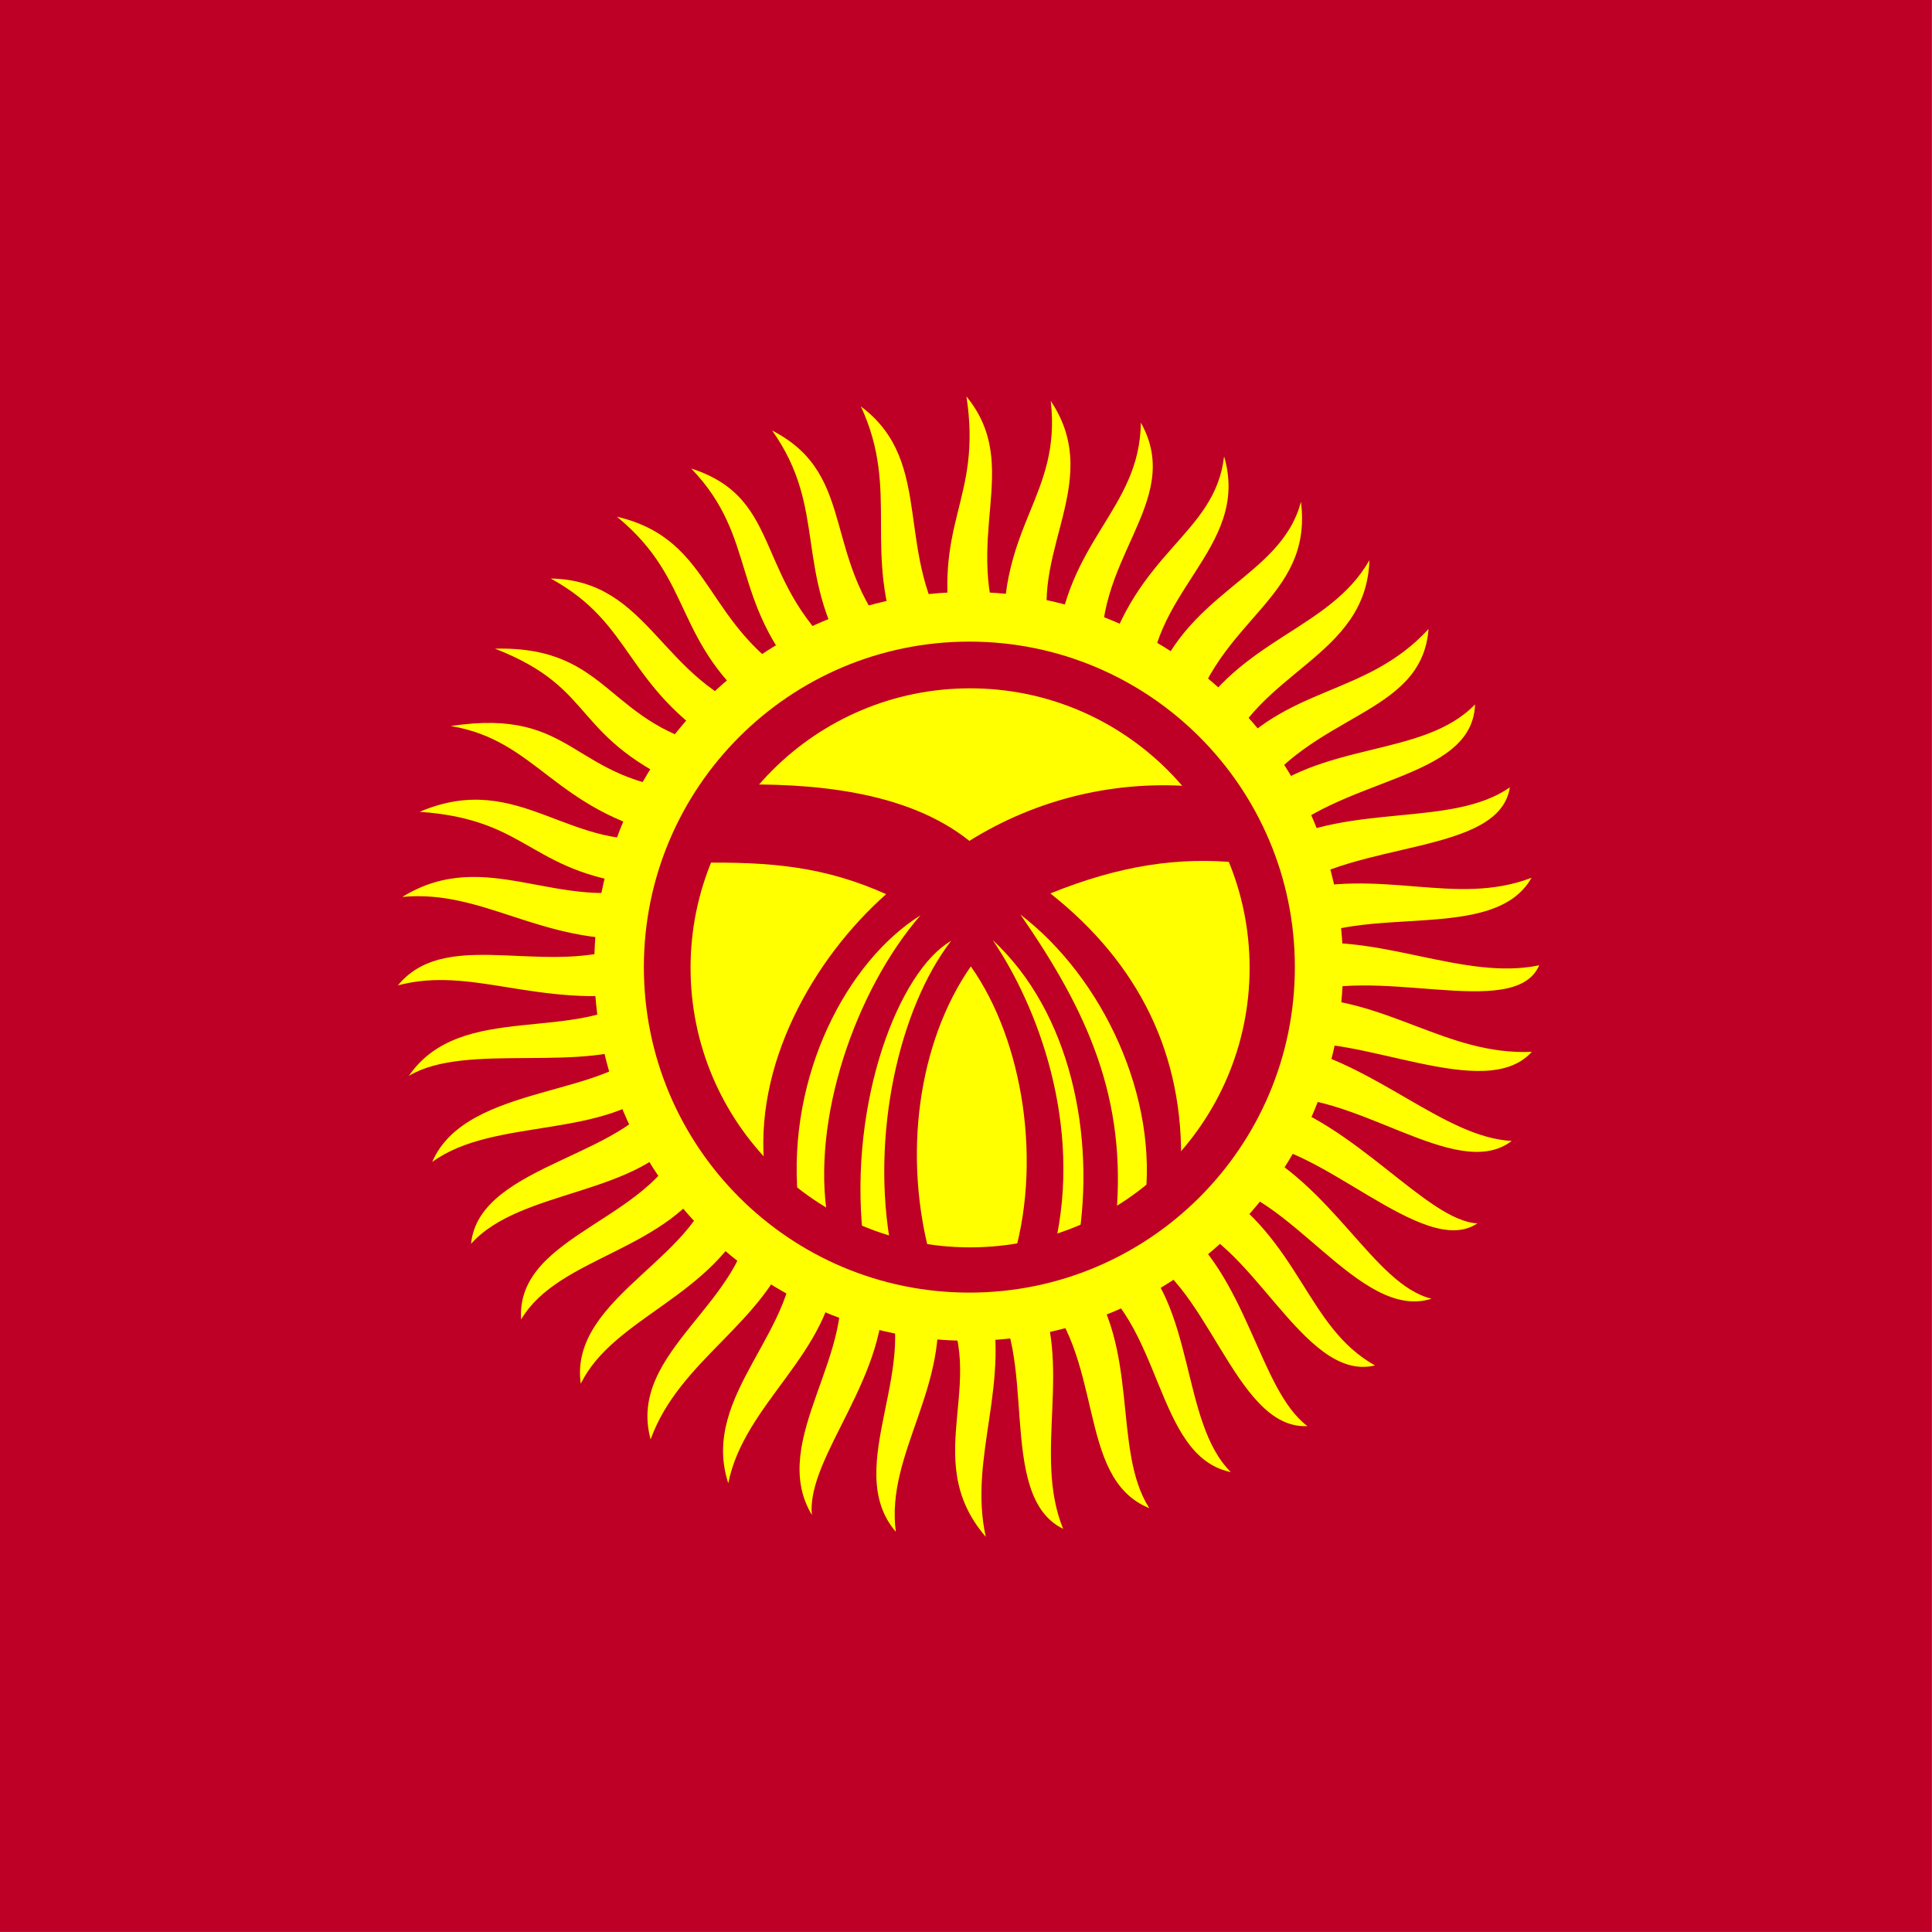
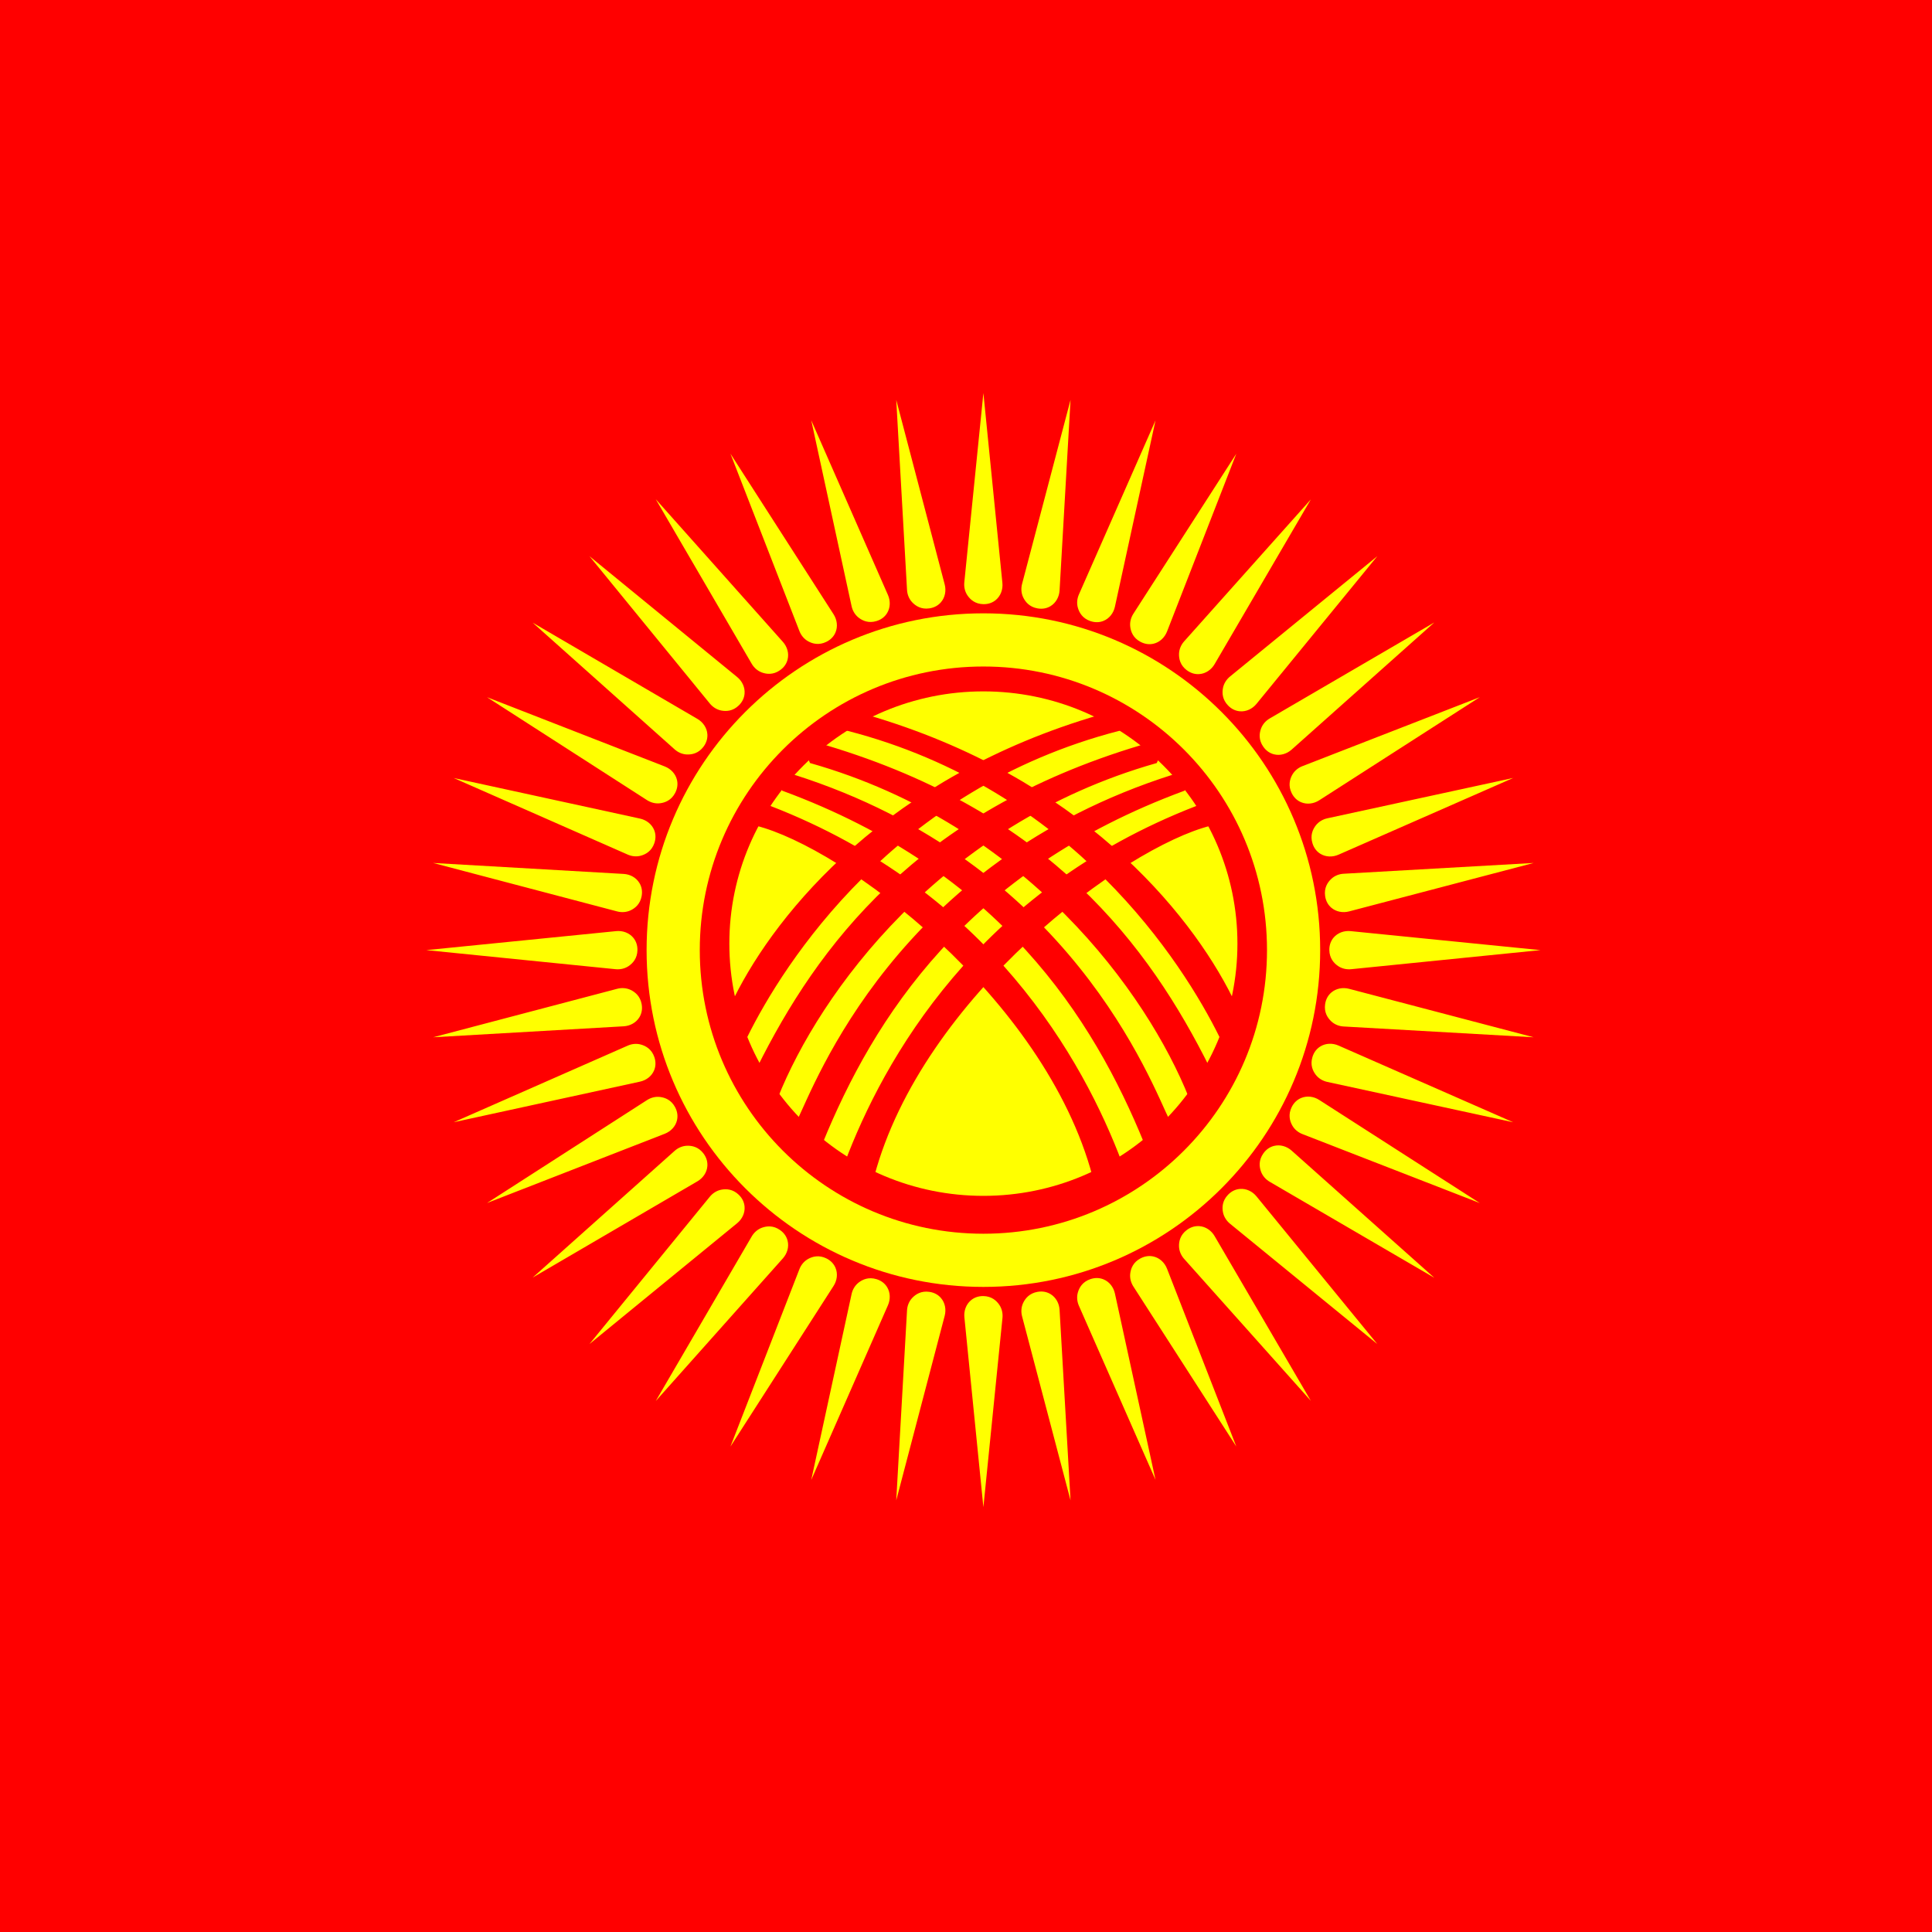
- <svg xmlns="http://www.w3.org/2000/svg" height="512" width="512">
-   <defs>
+ <svg xmlns="http://www.w3.org/2000/svg" height="512" width="512" version="1.1" id="svg7">
+   <defs id="defs1">
    <clipPath id="a">
-       <path fill-opacity=".67" d="M104.06 0h416.25v416.25H104.06z" />
+       <path fill-opacity=".67" d="M104.06 0h416.25v416.25H104.06z" id="path1" />
    </clipPath>
  </defs>
-   <g clip-path="url(#a)" fill-rule="evenodd" transform="matrix(1.23 0 0 1.23 -128 0)">
-     <path fill="#be0027" d="M0 0h625v416.25H0z" />
-     <path d="M189.795 212.303c11.104-13.504 34.105-.324 52.88-10.048-22.241 1.223-34.364-10.674-51.936-9.006 18.207-11.184 33.707 3.658 54.065-2.308-26.963-2.268-25.794-14.321-50.311-16.033 21.778-9.288 32.549 9.553 53.882 5.268-25.143-5.804-28.491-20.614-47.185-23.75 27.323-4.123 25.542 12.028 52.327 14-27.187-11.661-20.061-21.785-42.8-30.667 25.444-.601 23.757 17.033 49.535 21.658-22.068-14-19.342-26.776-37.52-36.773 21.565.39 23.67 22.462 45.678 29.3-19.632-15.576-14.47-28.71-31.433-42.62 21.449 5.032 18.326 24.074 40.665 36.22-16.555-18.385-10.203-31.547-24.645-46.597 20.629 6.643 12.792 24.74 34.198 41.946-12.271-20.207-4.695-33.094-16.771-50.142 19.153 9.89 9.879 28.35 27.66 46.794-8.37-20.738.012-33.62-8.542-51.983 16.383 12.24 6.639 31.969 19.855 50.789-4.818-25.95 6.375-30.22 2.892-52.945 12.444 15.276-1.465 30.553 8.088 53.056-1.163-25.59 12.434-31.54 10.076-52.085 12.332 18.41-6.916 34.432 1.134 54.149 2.082-24.28 18.036-30.566 18.284-49.46 9.7 17.344-11.472 29.815-8.035 52.809 6.967-25.362 23.964-28.496 25.969-45.548 5.882 20.063-17.288 29.39-15.933 51.626 6.9-22.55 28.146-25.194 32.489-41.85 2.68 21.226-18.212 24.994-24.093 48.443 10.985-19.138 30.197-20.708 38.847-35.844-.68 20.987-24.263 23.739-31.502 43.39 13.597-16.673 30.642-13.78 44.239-28.563-1.435 18.942-25.441 17.87-38.218 37.482 14.744-13.603 36.938-9.527 48.235-21.24-.548 16.755-30.006 15.496-43.898 30.47 17.134-9.385 38.826-3.872 51.4-12.59-2.297 14.689-33.393 11.256-48.255 22.72 20.496-5.68 36.322 3.097 52.927-3.248-8.081 14.298-36.287 5.248-51.262 14.543 17.787-3.012 36.687 7.764 52.918 4.307-5.335 12.358-36.243-.747-52.918 6.94 19.926-.174 32.847 12.549 51.327 11.707-10.051 11.189-37.225-4.197-53.057-1.57 19.316 3.997 34.073 20.002 48.719 20.773-12.02 9.229-34.49-11.786-52.734-9.118 18.784 5.028 34.565 26.399 45.344 26.868-11.613 7.936-34.566-18.263-50.292-17.332 19.102 8.634 27.863 30.499 40.404 33.573-15.527 4.982-30.786-23.753-47.471-24.75 19.326 12.19 20.418 30.828 35.298 39.125-15.656 3.827-26.8-28.59-43.3-31.326 15.845 11.648 18.235 36.528 28.74 44.396-15.94.842-21.7-33.1-38.036-37.95 13.996 11.69 10.645 37.056 21.527 47.856-16.605-3.406-14.465-32.957-31.802-42.908 12.455 15.707 6.119 38.085 14.237 50.679-16.155-6.535-9.138-32.981-24.561-47.96 8.414 16.735-.63 36.25 6.006 52.428-14.758-7.198-4.832-38.523-16.143-50.947 5.199 19.338-4.39 35.34-.525 52.677-15.088-17.5 2.29-35.112-10.797-52.946 3.474 20.469-10.842 34.712-8.591 51.845-11.964-13.975 6.427-36.401-2.868-54.046 2 20.125-16.484 37.754-15.215 50.429-9.738-16.233 10.81-35.432 5.309-53.89-1.16 19.165-19.813 29.579-23.326 47.037-6.27-19.26 15.905-33.18 13.99-52.105-6.35 18.004-24.374 25.222-30.724 42.67-5.2-19.205 21.068-29.403 21.762-49.61-8.12 18.95-29.692 23.112-36.811 37.614-2.658-19.105 27.485-27.647 28.607-45.751-9.704 17.383-33.307 18.088-41.455 31.913-1.235-19.037 30.554-21.395 35.545-41.32-9.661 14.86-35.556 12.932-46.33 25.013 1.699-17.66 36.087-18.752 41.567-34.633-12.783 12.33-36.554 7.22-49.94 17.002 7.45-17.345 39.706-13.668 46.998-26.233-14.28 7.45-39.576.228-52.03 7.678 11.319-16.427 36.425-6.614 50.634-17.926-23.112 3.368-36.996-5.83-52.992-1.572z" fill="#ff0" />
-     <path d="M393.427 208.211c0 44.552-36.115 80.666-80.665 80.666-44.551 0-80.666-36.116-80.666-80.666s36.116-80.665 80.666-80.665 80.665 36.116 80.665 80.665z" fill="#ff0" />
-     <path d="M383.049 208.37c0 38.732-31.399 70.13-70.13 70.13-38.733 0-70.13-31.4-70.13-70.13 0-38.733 31.398-70.13 70.13-70.13s70.13 31.398 70.13 70.13z" fill="#be0027" />
-     <path d="M373.3 208.527c0 33.261-26.964 60.224-60.224 60.224-33.262 0-60.224-26.963-60.224-60.224 0-33.261 26.963-60.224 60.224-60.224 33.261 0 60.224 26.964 60.224 60.224z" fill="#ff0" />
-     <path d="M261.815 169.063c16.667-.367 37.424 1.153 51.104 12.108 14.519-9.068 31.71-13.261 49.218-11.636l8.963 16.353c-13-1.311-25.683.525-40.727 6.605 19.184 15.2 28.776 34.803 28.147 58.652-2.201 2.725-5.661 5.765-7.862 8.49 3.197-23.167-9.015-49.006-26.732-62.582 14.414 20.809 23.01 39.573 20.6 65.413-2.568 1.52-5.61 3.669-8.177 5.189 3.773-22.8-1.571-49.532-18.397-65.1 9.696 14.258 19.393 39.837 13.365 65.886-2.621.786-6.656 2.988-9.277 3.774 6.762-21.332 2.515-48.012-8.806-63.998-11.216 16.092-14.886 40.673-8.492 63.369-3.145-.786-5.503-1.73-8.648-2.516-4.612-24.425 1.783-51.996 12.895-66.356-11.322 6.552-22.015 34.645-19.028 63.369-2.725-1.258-4.822-2.202-7.547-3.46-3.67-21.438 6.027-49.321 19.97-65.414-15.83 9.959-28.671 34.385-26.417 60.697-2.411-2.15-4.665-3.197-7.076-5.346-2.778-22.958 10.483-46.072 26.102-59.91-13.156-5.871-24.425-7.024-40.726-6.762 2.568-5.294 4.98-11.531 7.548-16.825z" fill="#be0027" />
+   <rect style="fill:#ff0000;fill-opacity:1;stroke-width:1.001" id="rect7" width="512.63" height="512" x="0" y="0" />
+   <circle id="circle1009" class="cls-2" cx="260.608" cy="251.791" r="97.082" style="fill:#ff0000;stroke-width:0px" />
+   <path id="path1043" class="cls-1" d="m 260.608,399.427 -5.034,-50.318 c -0.172,-1.691 0.423,-3.414 1.722,-4.51 0.775,-0.65 1.848,-1.151 3.312,-1.127 2.161,0.039 3.468,1.198 4.228,2.333 0.681,1.01 0.947,2.239 0.83,3.453 l -5.058,50.162 z M 408.243,251.791 357.925,246.757 c -1.691,-0.172 -3.414,0.423 -4.51,1.722 -0.65,0.775 -1.151,1.848 -1.127,3.312 0.039,2.161 1.198,3.468 2.333,4.228 1.01,0.681 2.239,0.947 3.453,0.83 l 50.162,-5.058 z m -1.816,23.096 -48.909,-12.84 c -1.644,-0.431 -3.437,-0.117 -4.721,0.994 -0.767,0.665 -1.425,1.652 -1.628,3.093 -0.305,2.145 0.642,3.609 1.636,4.541 0.893,0.83 2.067,1.292 3.28,1.354 z m -5.41,22.525 -46.302,-20.332 c -1.558,-0.681 -3.374,-0.65 -4.815,0.243 -0.861,0.54 -1.668,1.401 -2.09,2.803 -0.634,2.067 0.07,3.664 0.908,4.737 0.752,0.955 1.84,1.597 3.03,1.856 z m -8.863,21.405 -42.552,-27.324 c -1.425,-0.916 -3.233,-1.174 -4.799,-0.509 -0.94,0.399 -1.863,1.127 -2.505,2.435 -0.947,1.942 -0.509,3.633 0.157,4.823 0.595,1.065 1.566,1.863 2.701,2.302 l 46.991,18.273 z m -12.104,19.753 -37.752,-33.642 c -1.268,-1.127 -3.006,-1.668 -4.658,-1.253 -0.986,0.243 -2.02,0.822 -2.858,2.02 -1.245,1.769 -1.073,3.507 -0.603,4.791 0.423,1.143 1.253,2.083 2.31,2.701 l 43.554,25.398 z m -15.048,17.616 -32.021,-39.138 c -1.073,-1.315 -2.709,-2.114 -4.408,-1.965 -1.01,0.086 -2.122,0.493 -3.132,1.542 -1.503,1.558 -1.605,3.296 -1.339,4.635 0.235,1.198 0.916,2.255 1.856,3.03 z m -17.616,15.048 -25.508,-43.663 c -0.853,-1.464 -2.349,-2.513 -4.04,-2.631 -1.01,-0.07 -2.169,0.157 -3.335,1.033 -1.73,1.3 -2.098,3.006 -2.051,4.369 0.047,1.214 0.548,2.372 1.362,3.28 z m -19.753,12.104 -18.359,-47.116 c -0.619,-1.581 -1.926,-2.85 -3.578,-3.233 -0.986,-0.227 -2.169,-0.18 -3.461,0.501 -1.91,1.01 -2.544,2.638 -2.709,3.993 -0.149,1.206 0.172,2.427 0.83,3.453 z m -21.405,8.863 -10.765,-49.41 c -0.36,-1.66 -1.456,-3.116 -3.03,-3.75 -0.94,-0.384 -2.114,-0.517 -3.492,-0.047 -2.043,0.705 -2.928,2.208 -3.296,3.523 -0.337,1.174 -0.211,2.427 0.282,3.539 l 20.309,46.145 z m -22.525,5.41 -2.905,-50.483 c -0.094,-1.699 -0.947,-3.304 -2.404,-4.181 -0.869,-0.525 -2.004,-0.846 -3.445,-0.595 -2.13,0.376 -3.233,1.722 -3.813,2.959 -0.509,1.104 -0.587,2.364 -0.274,3.539 z M 112.973,251.791 163.291,246.757 c 1.691,-0.172 3.414,0.423 4.51,1.722 0.65,0.775 1.151,1.848 1.127,3.312 -0.039,2.161 -1.198,3.468 -2.333,4.228 -1.01,0.681 -2.239,0.947 -3.453,0.83 l -50.162,-5.058 z m 1.816,-23.096 50.483,2.905 c 1.699,0.094 3.304,0.947 4.181,2.404 0.525,0.869 0.846,2.004 0.595,3.445 -0.376,2.13 -1.722,3.233 -2.959,3.813 -1.104,0.509 -2.364,0.587 -3.539,0.274 z m 5.41,-22.525 49.41,10.765 c 1.66,0.36 3.116,1.456 3.75,3.03 0.384,0.94 0.517,2.114 0.047,3.492 -0.705,2.043 -2.208,2.928 -3.523,3.296 -1.174,0.337 -2.427,0.211 -3.539,-0.282 l -46.145,-20.309 z m 8.863,-21.405 47.116,18.359 c 1.581,0.619 2.85,1.926 3.233,3.578 0.227,0.986 0.18,2.169 -0.501,3.461 -1.01,1.91 -2.638,2.544 -3.993,2.709 -1.206,0.149 -2.427,-0.172 -3.453,-0.83 z m 12.104,-19.753 43.663,25.508 c 1.464,0.853 2.513,2.349 2.631,4.04 0.07,1.01 -0.157,2.169 -1.033,3.335 -1.3,1.73 -3.006,2.098 -4.369,2.051 -1.214,-0.047 -2.372,-0.548 -3.28,-1.362 z m 15.048,-17.616 39.138,32.021 c 1.315,1.073 2.114,2.709 1.965,4.408 -0.086,1.01 -0.493,2.122 -1.542,3.132 -1.558,1.503 -3.296,1.605 -4.635,1.339 -1.198,-0.235 -2.255,-0.916 -3.03,-1.856 z m 17.616,-15.048 33.642,37.752 c 1.127,1.268 1.668,3.006 1.253,4.658 -0.243,0.986 -0.822,2.02 -2.02,2.858 -1.769,1.245 -3.507,1.073 -4.791,0.603 -1.143,-0.423 -2.083,-1.253 -2.701,-2.31 l -25.398,-43.554 z m 19.753,-12.104 27.324,42.552 c 0.916,1.425 1.174,3.233 0.509,4.799 -0.399,0.94 -1.127,1.863 -2.435,2.505 -1.942,0.947 -3.633,0.509 -4.823,-0.157 -1.065,-0.595 -1.863,-1.566 -2.302,-2.701 l -18.273,-46.991 z m 21.405,-8.863 20.332,46.302 c 0.681,1.558 0.65,3.374 -0.243,4.815 -0.54,0.861 -1.401,1.668 -2.803,2.09 -2.067,0.634 -3.664,-0.07 -4.737,-0.908 -0.955,-0.752 -1.597,-1.84 -1.856,-3.03 z m 22.525,-5.41 12.84,48.909 c 0.431,1.644 0.117,3.437 -0.994,4.721 -0.665,0.767 -1.652,1.425 -3.093,1.628 -2.145,0.305 -3.609,-0.642 -4.541,-1.636 -0.83,-0.893 -1.292,-2.067 -1.354,-3.28 z m 23.096,-1.816 5.034,50.318 c 0.172,1.691 -0.423,3.414 -1.722,4.51 -0.775,0.65 -1.848,1.151 -3.312,1.127 -2.161,-0.039 -3.468,-1.198 -4.228,-2.333 -0.681,-1.01 -0.947,-2.239 -0.83,-3.453 l 5.058,-50.162 z m -23.096,293.454 12.84,-48.909 c 0.431,-1.644 0.117,-3.437 -0.994,-4.721 -0.665,-0.767 -1.652,-1.425 -3.093,-1.628 -2.145,-0.305 -3.609,0.642 -4.541,1.636 -0.83,0.893 -1.292,2.067 -1.354,3.28 z m -22.525,-5.41 20.332,-46.302 c 0.681,-1.558 0.65,-3.374 -0.243,-4.815 -0.54,-0.861 -1.401,-1.668 -2.803,-2.09 -2.067,-0.634 -3.664,0.07 -4.737,0.908 -0.955,0.752 -1.597,1.84 -1.856,3.03 z m -21.405,-8.863 27.324,-42.552 c 0.916,-1.425 1.174,-3.233 0.509,-4.799 -0.399,-0.94 -1.127,-1.863 -2.435,-2.505 -1.942,-0.947 -3.633,-0.509 -4.823,0.157 -1.065,0.595 -1.863,1.566 -2.302,2.701 l -18.273,46.991 z m -19.753,-12.104 33.642,-37.752 c 1.127,-1.268 1.668,-3.006 1.253,-4.658 -0.243,-0.986 -0.822,-2.02 -2.02,-2.858 -1.769,-1.245 -3.507,-1.073 -4.791,-0.603 -1.143,0.423 -2.083,1.253 -2.701,2.31 l -25.398,43.554 z m -17.616,-15.048 39.138,-32.021 c 1.315,-1.073 2.114,-2.709 1.965,-4.408 -0.086,-1.01 -0.493,-2.122 -1.542,-3.132 -1.558,-1.503 -3.296,-1.605 -4.635,-1.339 -1.198,0.235 -2.255,0.916 -3.03,1.856 z m -15.048,-17.616 43.663,-25.508 c 1.464,-0.853 2.513,-2.349 2.631,-4.04 0.07,-1.01 -0.157,-2.169 -1.033,-3.335 -1.3,-1.73 -3.006,-2.098 -4.369,-2.051 -1.214,0.047 -2.372,0.548 -3.28,1.362 z m -12.104,-19.753 47.116,-18.359 c 1.581,-0.619 2.85,-1.926 3.233,-3.578 0.227,-0.986 0.18,-2.169 -0.501,-3.461 -1.01,-1.91 -2.638,-2.544 -3.993,-2.709 -1.206,-0.149 -2.427,0.172 -3.453,0.83 z m -8.863,-21.405 49.41,-10.765 c 1.66,-0.36 3.116,-1.456 3.75,-3.03 0.384,-0.94 0.517,-2.114 0.047,-3.492 -0.705,-2.043 -2.208,-2.928 -3.523,-3.296 -1.174,-0.337 -2.427,-0.211 -3.539,0.282 l -46.145,20.309 z m -5.41,-22.525 50.483,-2.905 c 1.699,-0.094 3.304,-0.947 4.181,-2.404 0.525,-0.869 0.846,-2.004 0.595,-3.445 -0.376,-2.13 -1.722,-3.233 -2.959,-3.813 -1.104,-0.509 -2.364,-0.587 -3.539,-0.274 z m 168.915,-168.915 -2.905,50.483 c -0.094,1.699 -0.947,3.304 -2.404,4.181 -0.869,0.525 -2.004,0.846 -3.445,0.595 -2.13,-0.376 -3.233,-1.722 -3.813,-2.959 -0.509,-1.104 -0.587,-2.364 -0.274,-3.539 z m 22.525,5.41 -10.765,49.41 c -0.36,1.66 -1.456,3.116 -3.03,3.75 -0.94,0.384 -2.114,0.517 -3.492,0.047 -2.043,-0.705 -2.928,-2.208 -3.296,-3.523 -0.337,-1.174 -0.211,-2.427 0.282,-3.539 l 20.309,-46.145 z m 21.405,8.863 -18.359,47.116 c -0.619,1.581 -1.926,2.85 -3.578,3.233 -0.986,0.227 -2.169,0.18 -3.461,-0.501 -1.91,-1.01 -2.544,-2.638 -2.709,-3.993 -0.149,-1.206 0.172,-2.427 0.83,-3.453 z m 19.753,12.104 -25.508,43.663 c -0.853,1.464 -2.349,2.513 -4.04,2.631 -1.01,0.07 -2.169,-0.157 -3.335,-1.033 -1.73,-1.3 -2.098,-3.006 -2.051,-4.369 0.047,-1.214 0.548,-2.372 1.362,-3.28 z m 17.616,15.048 -32.021,39.138 c -1.073,1.315 -2.709,2.114 -4.408,1.965 -1.01,-0.086 -2.122,-0.493 -3.132,-1.542 -1.503,-1.558 -1.605,-3.296 -1.339,-4.635 0.235,-1.198 0.916,-2.255 1.856,-3.03 z m 15.048,17.616 -37.752,33.642 c -1.268,1.127 -3.006,1.668 -4.658,1.253 -0.986,-0.243 -2.02,-0.822 -2.858,-2.02 -1.245,-1.769 -1.073,-3.507 -0.603,-4.791 0.423,-1.143 1.253,-2.083 2.31,-2.701 l 43.554,-25.398 z m 12.104,19.753 -42.552,27.324 c -1.425,0.916 -3.233,1.174 -4.799,0.509 -0.94,-0.399 -1.863,-1.127 -2.505,-2.435 -0.947,-1.942 -0.509,-3.633 0.157,-4.823 0.595,-1.065 1.566,-1.863 2.701,-2.302 l 46.991,-18.273 z m 8.863,21.405 -46.302,20.332 c -1.558,0.681 -3.374,0.65 -4.815,-0.243 -0.861,-0.54 -1.668,-1.401 -2.09,-2.803 -0.634,-2.067 0.07,-3.664 0.908,-4.737 0.752,-0.955 1.84,-1.597 3.03,-1.856 z m 5.41,22.525 -48.909,12.84 c -1.644,0.431 -3.437,0.117 -4.721,-0.994 -0.767,-0.665 -1.425,-1.652 -1.628,-3.093 -0.305,-2.145 0.642,-3.609 1.636,-4.541 0.893,-0.83 2.067,-1.292 3.28,-1.354 z" style="fill:#ffff00;stroke-width:0px" />
+   <circle id="circle1015" class="cls-1" cx="260.608" cy="251.791" r="89.253" style="fill:#ffff00;stroke-width:0px" />
+   <g id="g26230" transform="matrix(0.178105,0,0,0.178105,13.93273,202.6344)">
+     <circle class="cls-2" cx="1385" cy="276" r="422" id="circle26220" style="fill:#ff0000;stroke-width:0px" />
+     <ellipse style="fill:#ffff00;fill-opacity:1;stroke:none;stroke-width:2.845;stroke-opacity:1;paint-order:markers fill stroke" id="ellipse26222" cx="1385" cy="266.328" rx="378" ry="375.316" />
+     <ellipse class="cls-3" cx="1385" cy="251.427" rx="381.383" ry="375.316" id="ellipse26224" style="fill:none;stroke-width:0px" />
+     <path id="path26226" style="fill:#ff0000;fill-opacity:1;stroke:#ff0000;stroke-width:3.999;stroke-dasharray:none;stroke-opacity:1;paint-order:markers fill stroke" d="m 1211.802,-72.044 -26.01,-14.945 -2.384,34.769 C 1518.723,34.35 1683.749,294.243 1738.247,404.709 l 43.354,-24.152 -27.811,-33.349 C 1690.43,219.728 1525.597,19.319 1211.802,-72.044 Z m -61.033,45.209 -37.385,-10.503 15.111,33.297 C 1449.829,87.352 1630.755,339.555 1692.658,494.849 l 32.051,-9.819 -4.638,-33.181 C 1630.19,271.424 1483.019,72.736 1150.769,-26.835 Z m -48.415,43.589 -30.346,-8.578 15.039,28.967 c 324.426,119.716 462.874,338.478 539.3,526.09 l 40.437,-5.795 -6.243,-26.843 C 1633.916,477.01 1514.052,147.401 1102.354,16.753 Z M 1589.364,592.915 C 1532.398,441.468 1392.975,189.348 1067.362,63.308 l -27.42,-5.482 7.122,31.056 c 129.607,32.356 430.658,254.759 502.387,523.68 l 38.718,4.87 z" />
+     <path id="path26228" style="fill:#ff0000;fill-opacity:1;stroke:#ff0000;stroke-width:3.999;stroke-dasharray:none;stroke-opacity:1;paint-order:markers fill stroke" d="m 1558.198,-72.044 26.01,-14.945 2.384,34.769 C 1251.277,34.35 1086.251,294.243 1031.753,404.709 l -43.354,-24.152 27.811,-33.349 c 63.361,-127.479 228.194,-327.887 541.989,-419.251 z m 61.033,45.209 37.385,-10.503 -15.111,33.297 C 1320.171,87.352 1139.245,339.555 1077.342,494.849 l -32.051,-9.819 4.638,-33.181 c 89.881,-180.425 237.052,-379.114 569.303,-478.685 z m 48.415,43.589 30.346,-8.578 -15.039,28.967 c -324.426,119.716 -462.874,338.478 -539.3,526.09 l -40.437,-5.795 6.243,-26.843 c 26.624,-53.584 146.488,-383.193 558.186,-513.84 z M 1180.636,592.915 c 56.967,-151.447 196.39,-403.566 522.002,-529.607 l 27.42,-5.482 -7.122,31.056 C 1593.329,121.238 1292.277,343.641 1220.549,612.562 l -38.718,4.87 z" />
  </g>
</svg>
